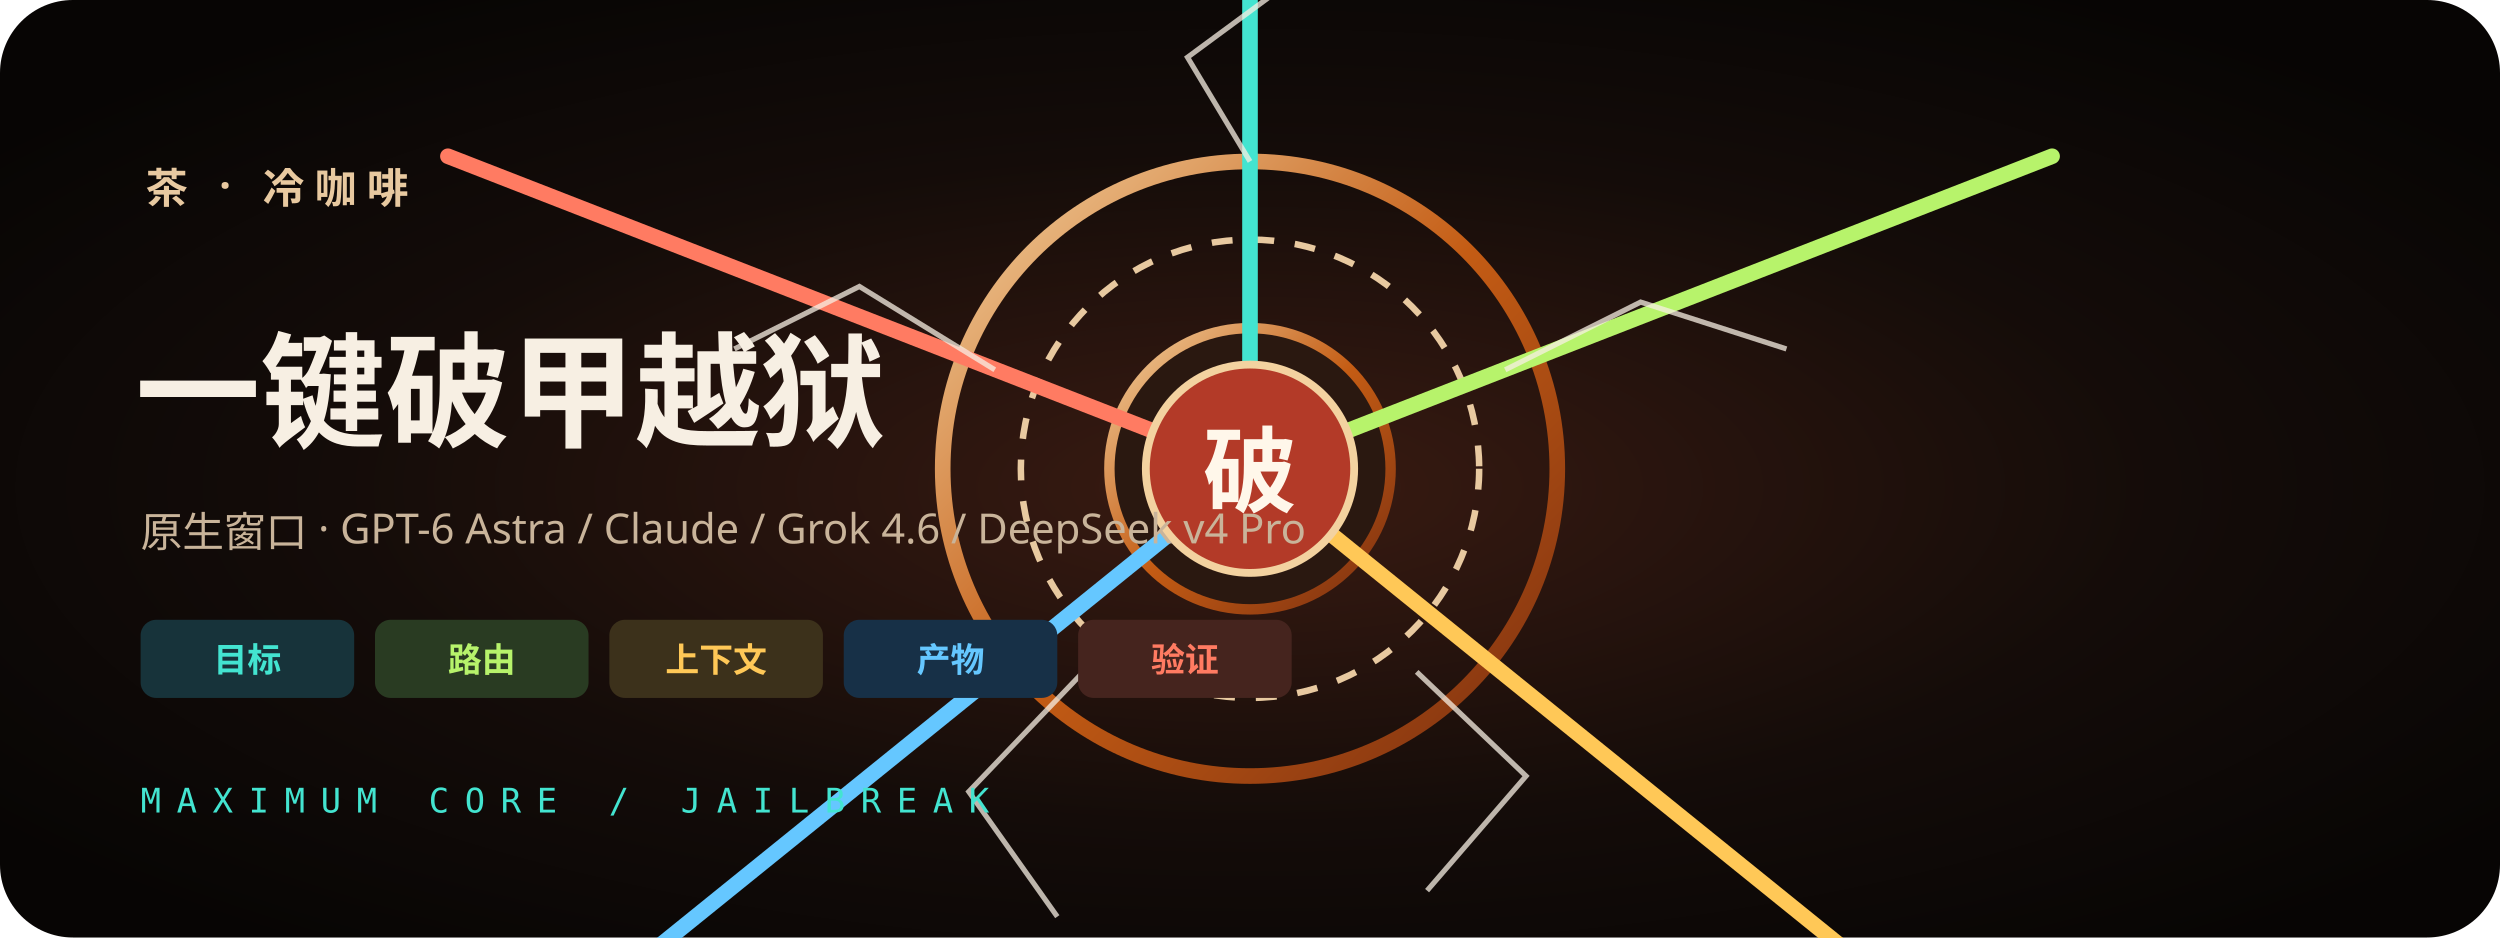
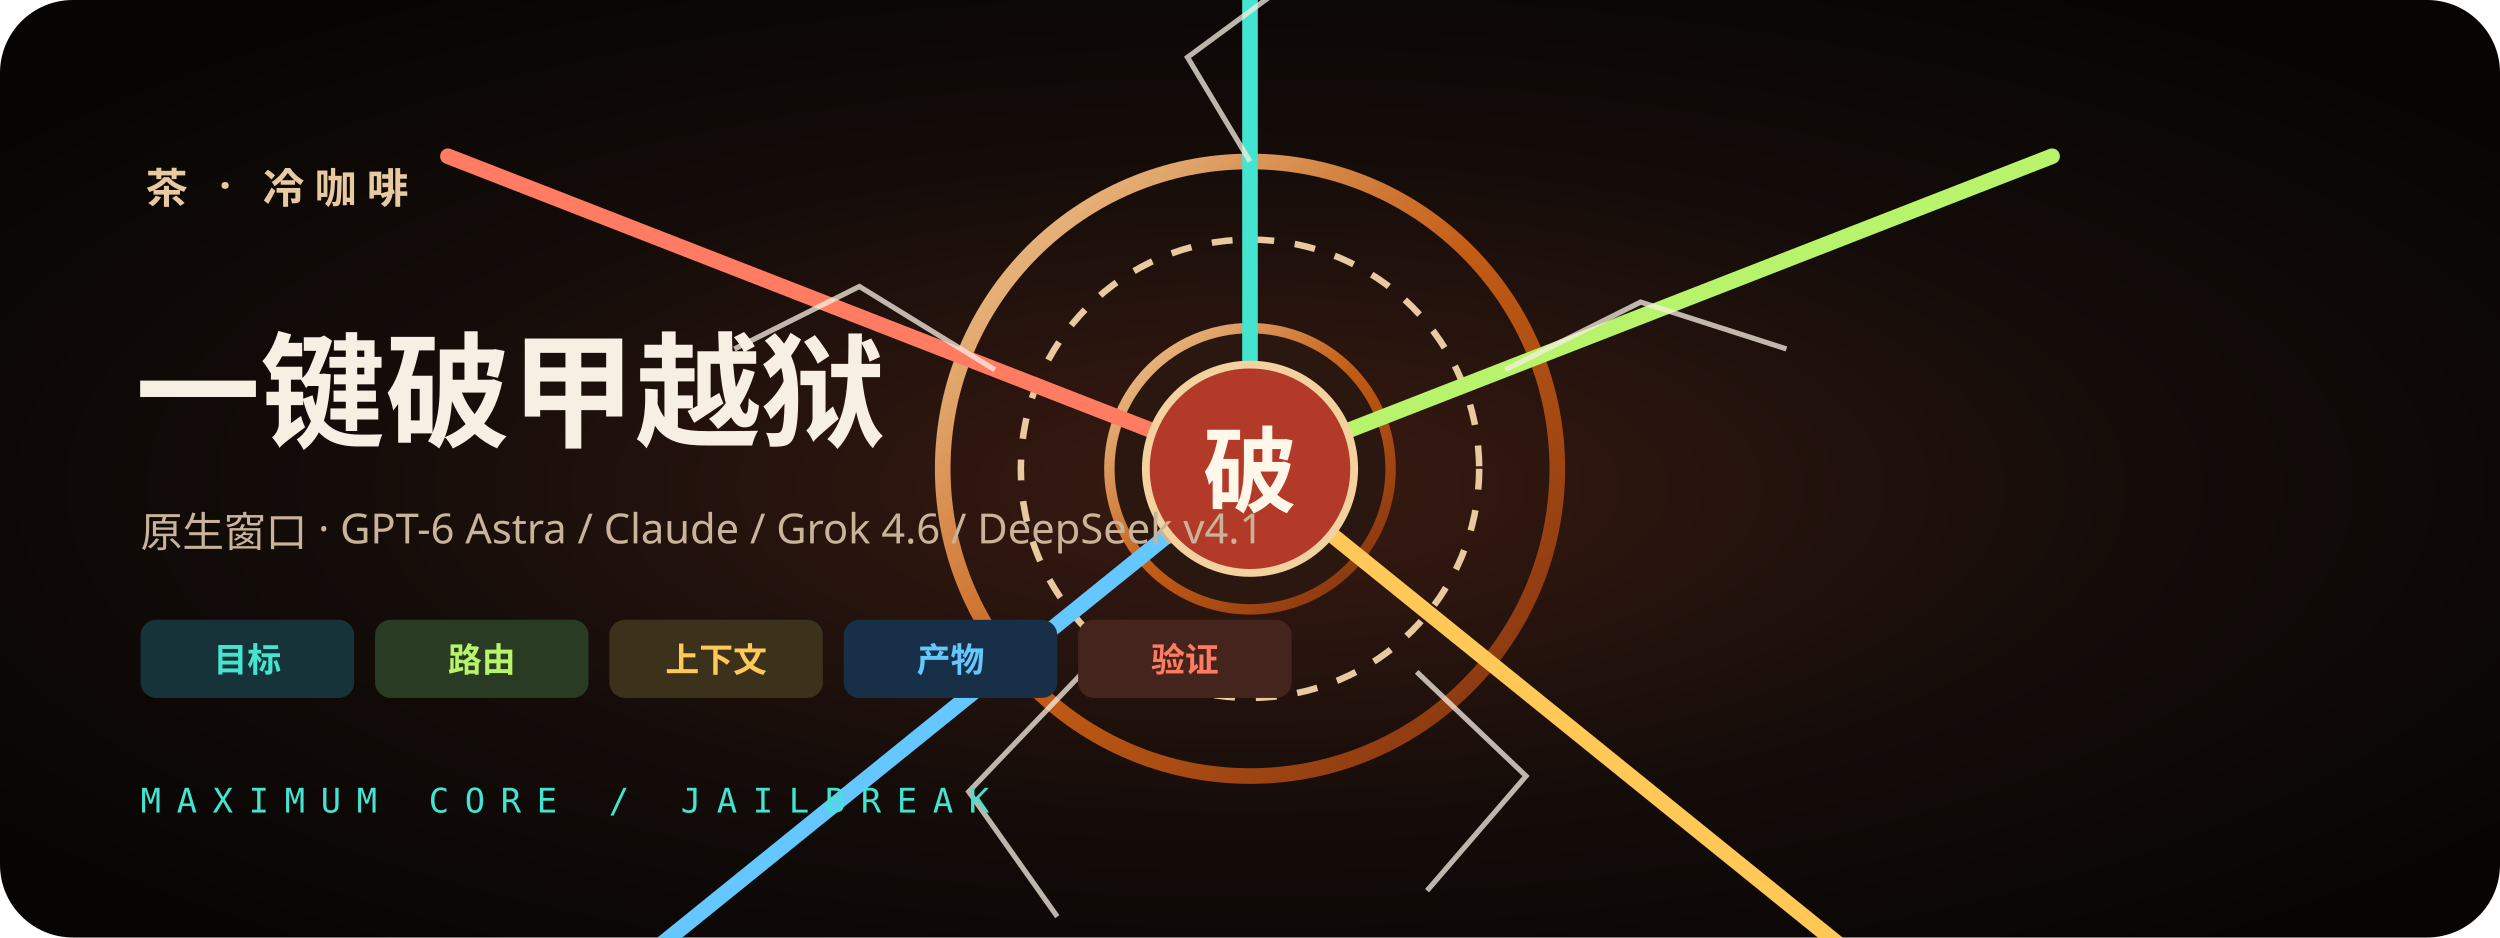
<svg xmlns="http://www.w3.org/2000/svg" width="960" height="360" viewBox="0 0 960 360" fill="none" role="img" aria-labelledby="title desc">
  <defs>
    <radialGradient id="hvoid" cx="50%" cy="52%" r="62%">
      <stop offset="0%" stop-color="#3A1B12" />
      <stop offset="58%" stop-color="#140C09" />
      <stop offset="100%" stop-color="#070504" />
    </radialGradient>
    <linearGradient id="hgold" x1="0" y1="0" x2="1" y2="1">
      <stop stop-color="#F3D2A0" />
      <stop offset="0.5" stop-color="#C45C14" />
      <stop offset="1" stop-color="#7A2E10" />
    </linearGradient>
  </defs>
  <rect width="960" height="360" rx="28" fill="url(#hvoid)" />
  <g transform="translate(-240 -250)">
    <circle cx="720" cy="430" r="118" fill="none" stroke="url(#hgold)" stroke-width="6" />
    <circle cx="720" cy="430" r="88" fill="none" stroke="#E8C9A0" stroke-width="2.5" stroke-dasharray="8 8" />
    <circle cx="720" cy="430" r="54" fill="#2A1810" stroke="url(#hgold)" stroke-width="4" />
    <rect x="706" y="410" width="28" height="40" rx="6" fill="#070504" stroke="#F3D2A0" stroke-width="2" />
    <circle cx="720" cy="404" r="7" fill="#C45C14" />
    <path d="M720 430 L720 168" stroke="#43E4D0" stroke-width="6" stroke-linecap="round" />
    <path d="M720 430 L1028 310" stroke="#B7F36B" stroke-width="6" stroke-linecap="round" />
    <path d="M720 430 L970 632" stroke="#FFC857" stroke-width="6" stroke-linecap="round" />
    <path d="M720 430 L470 632" stroke="#65C7FF" stroke-width="6" stroke-linecap="round" />
    <path d="M720 430 L412 310" stroke="#FF7B62" stroke-width="6" stroke-linecap="round" />
    <path d="M720 312 L696 272 L734 244" fill="none" stroke="#F7EFE3" stroke-width="2" opacity=".75" />
    <path d="M818 392 L870 366 L926 384" fill="none" stroke="#F7EFE3" stroke-width="2" opacity=".75" />
    <path d="M784 508 L826 548 L788 592" fill="none" stroke="#F7EFE3" stroke-width="2" opacity=".75" />
    <path d="M656 508 L612 554 L646 602" fill="none" stroke="#F7EFE3" stroke-width="2" opacity=".75" />
    <path d="M622 392 L570 360 L522 384" fill="none" stroke="#F7EFE3" stroke-width="2" opacity=".75" />
    <circle cx="720" cy="430" r="40" fill="#B33A28" stroke="#F3D2A0" stroke-width="3" />
    <text x="720" y="444" text-anchor="middle" fill="#FFF7EA" font-family="Microsoft YaHei,Segoe UI,sans-serif" font-size="36" font-weight="700">破</text>
  </g>
  <text x="56" y="78" fill="#E8C9A0" font-family="Microsoft YaHei,Segoe UI,sans-serif" font-size="16" font-weight="650" letter-spacing="4">茶 · 冷咖啡</text>
  <text x="52" y="168" fill="#F7EFE3" font-family="Microsoft YaHei,Segoe UI,sans-serif" font-size="48" font-weight="760">一键破甲越狱</text>
-   <text x="54" y="210" fill="#C9B49A" font-family="Microsoft YaHei,Segoe UI,sans-serif" font-size="16">原生窗口 · GPT-6 Astra / Claude / Grok 4.6 / DeepSeek v4 Pro</text>
+   <text x="54" y="210" fill="#C9B49A" font-family="Microsoft YaHei,Segoe UI,sans-serif" font-size="16">原生窗口 · GPT-6 Astra / Claude / Grok 4.6 / DeepSeek v4.1</text>
  <g font-family="Microsoft YaHei,Segoe UI,sans-serif" font-size="13" font-weight="650">
    <rect x="54" y="238" width="82" height="30" rx="6" fill="#17333A" />
    <text x="95" y="258" text-anchor="middle" fill="#43E4D0">目标</text>
    <rect x="144" y="238" width="82" height="30" rx="6" fill="#293B22" />
    <text x="185" y="258" text-anchor="middle" fill="#B7F36B">路由</text>
    <rect x="234" y="238" width="82" height="30" rx="6" fill="#3C311B" />
    <text x="275" y="258" text-anchor="middle" fill="#FFC857">上下文</text>
    <rect x="324" y="238" width="82" height="30" rx="6" fill="#173047" />
    <text x="365" y="258" text-anchor="middle" fill="#65C7FF">产物</text>
    <rect x="414" y="238" width="82" height="30" rx="6" fill="#45241E" />
    <text x="455" y="258" text-anchor="middle" fill="#FF7B62">验证</text>
  </g>
  <text x="54" y="312" fill="#43E4D0" font-family="Cascadia Mono,Consolas,monospace" font-size="13" letter-spacing="6">MAXIMUM CORE / JAILBREAK</text>
</svg>
